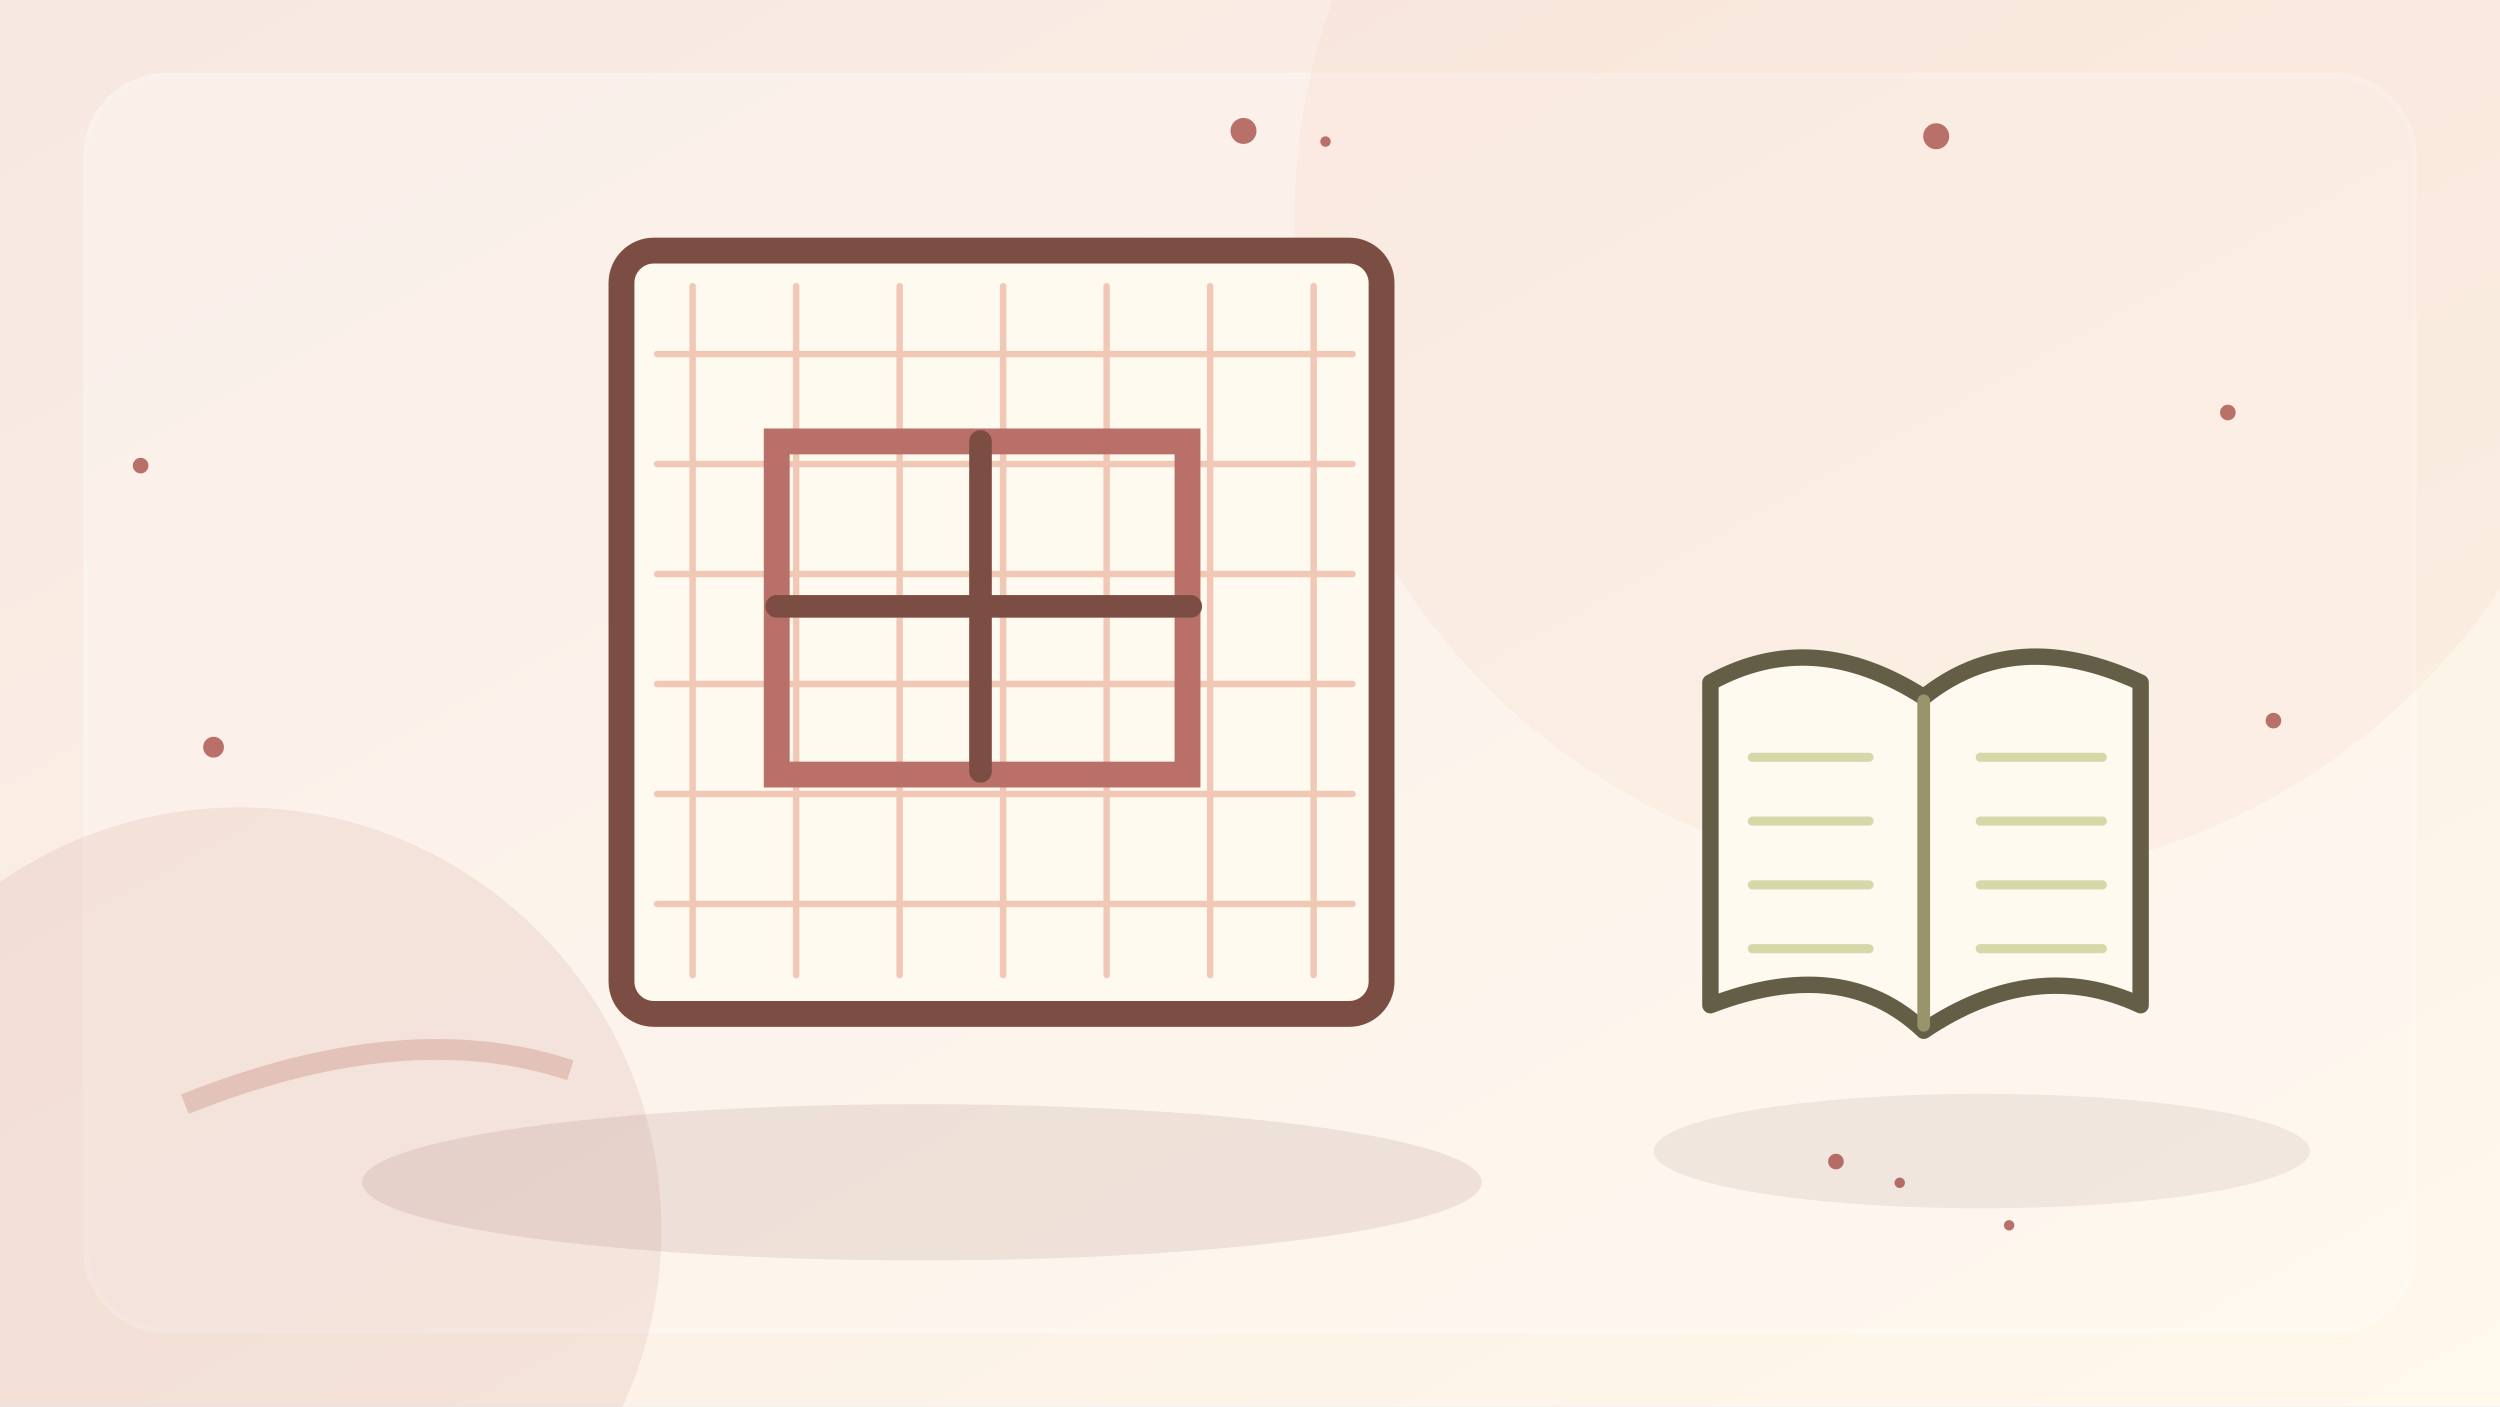
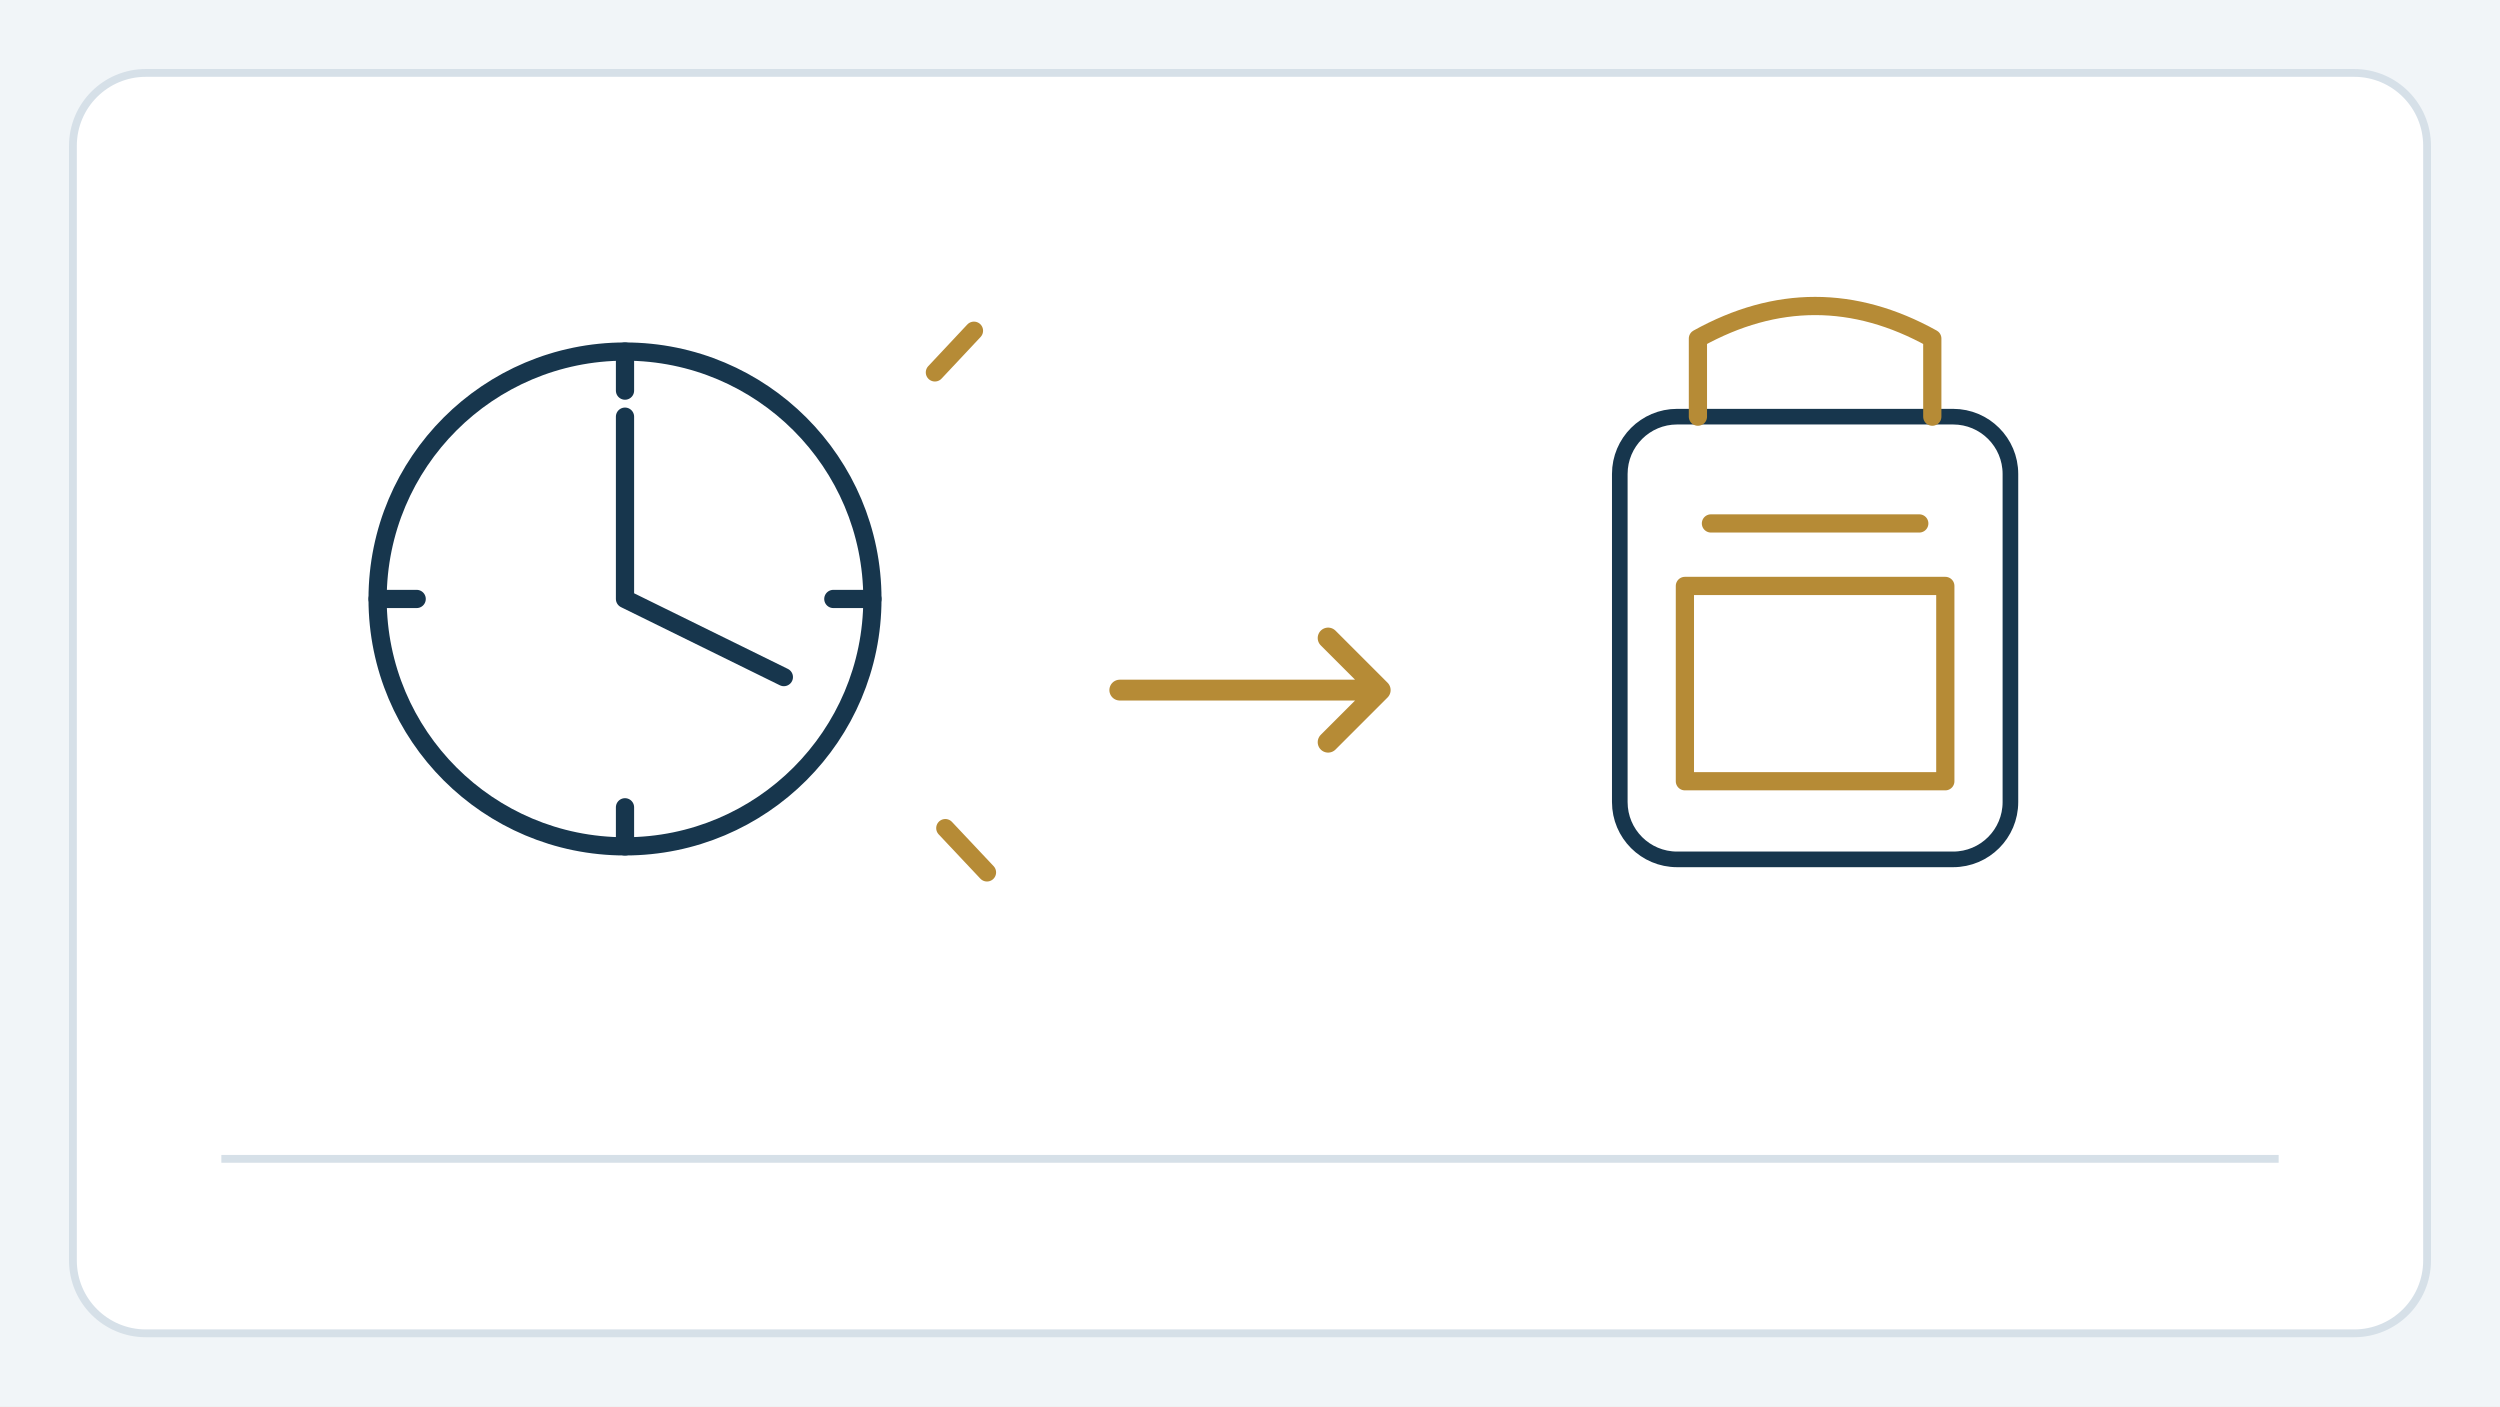
- <svg xmlns="http://www.w3.org/2000/svg" width="960" height="540" viewBox="0 0 960 540" role="img" aria-label="Autorska ilustracja: Bezpieczne odebranie dziecka">
-   <defs>
-     <linearGradient id="background" x1="0" y1="0" x2="1" y2="1">
-       <stop offset="0" stop-color="#f7e8e1" />
-       <stop offset="1" stop-color="#fff8eb" />
-     </linearGradient>
-   </defs>
-   <rect width="960" height="540" fill="url(#background)" />
-   <rect x="33" y="29" width="894" height="482" rx="31" fill="#fffaf7" opacity=".35" stroke="#fff" stroke-width="2" />
-   <circle cx="750" cy="85" r="253" fill="#f0c8b5" opacity=".16" />
-   <circle cx="92" cy="472" r="162" fill="#b97068" opacity=".12" />
-   <circle cx="743.5" cy="52.32" r="5" fill="#b97068" stroke="none" stroke-width="4" />
-   <circle cx="495" cy="354.24" r="2" fill="#b97068" stroke="none" stroke-width="4" />
-   <circle cx="729.5" cy="454.2" r="2" fill="#b97068" stroke="none" stroke-width="4" />
-   <circle cx="509" cy="54.36" r="2" fill="#b97068" stroke="none" stroke-width="4" />
-   <circle cx="771.5" cy="317.52" r="4" fill="#b97068" stroke="none" stroke-width="4" />
-   <circle cx="82" cy="286.92" r="4" fill="#b97068" stroke="none" stroke-width="4" />
-   <circle cx="771.5" cy="470.52" r="2" fill="#b97068" stroke="none" stroke-width="4" />
-   <circle cx="873" cy="276.72" r="3" fill="#b97068" stroke="none" stroke-width="4" />
-   <circle cx="477.5" cy="50.28" r="5" fill="#b97068" stroke="none" stroke-width="4" />
-   <circle cx="855.5" cy="158.4" r="3" fill="#b97068" stroke="none" stroke-width="4" />
-   <circle cx="463.5" cy="329.76" r="4" fill="#b97068" stroke="none" stroke-width="4" />
-   <circle cx="267.5" cy="382.8" r="4" fill="#b97068" stroke="none" stroke-width="4" />
-   <circle cx="530" cy="225.72" r="3" fill="#b97068" stroke="none" stroke-width="4" />
-   <circle cx="54" cy="178.8" r="3" fill="#b97068" stroke="none" stroke-width="4" />
-   <circle cx="705" cy="446.04" r="3" fill="#b97068" stroke="none" stroke-width="4" />
-   <ellipse cx="354" cy="454" rx="215" ry="30" fill="#7c4e43" opacity=".12" />
-   <ellipse cx="761" cy="442" rx="126" ry="22" fill="#7c4e43" opacity=".10" />
-   <g transform="translate(184 54) scale(1.242)">
-     <rect x="44" y="34" width="235" height="236" rx="10" fill="#fffaf0" stroke="#7c4e43" stroke-width="8" />
-     <path d="M55 66L270 66" stroke="#f0c8b5" stroke-width="2" stroke-linecap="round" fill="none" />
-     <path d="M55 100L270 100" stroke="#f0c8b5" stroke-width="2" stroke-linecap="round" fill="none" />
-     <path d="M55 134L270 134" stroke="#f0c8b5" stroke-width="2" stroke-linecap="round" fill="none" />
-     <path d="M55 168L270 168" stroke="#f0c8b5" stroke-width="2" stroke-linecap="round" fill="none" />
-     <path d="M55 202L270 202" stroke="#f0c8b5" stroke-width="2" stroke-linecap="round" fill="none" />
-     <path d="M55 236L270 236" stroke="#f0c8b5" stroke-width="2" stroke-linecap="round" fill="none" />
-     <path d="M66 45L66 258" stroke="#f0c8b5" stroke-width="2" stroke-linecap="round" fill="none" />
-     <path d="M98 45L98 258" stroke="#f0c8b5" stroke-width="2" stroke-linecap="round" fill="none" />
-     <path d="M130 45L130 258" stroke="#f0c8b5" stroke-width="2" stroke-linecap="round" fill="none" />
-     <path d="M162 45L162 258" stroke="#f0c8b5" stroke-width="2" stroke-linecap="round" fill="none" />
-     <path d="M194 45L194 258" stroke="#f0c8b5" stroke-width="2" stroke-linecap="round" fill="none" />
-     <path d="M226 45L226 258" stroke="#f0c8b5" stroke-width="2" stroke-linecap="round" fill="none" />
-     <path d="M258 45L258 258" stroke="#f0c8b5" stroke-width="2" stroke-linecap="round" fill="none" />
-     <rect x="92" y="93" width="127" height="103" rx="0" fill="none" stroke="#b97068" stroke-width="8" />
-     <path d="M155 93L155 195" stroke="#7c4e43" stroke-width="7" stroke-linecap="round" fill="none" />
-     <path d="M92 144L220 144" stroke="#7c4e43" stroke-width="7" stroke-linecap="round" fill="none" />
+ <svg xmlns="http://www.w3.org/2000/svg" width="960" height="540" viewBox="0 0 960 540" role="img" aria-label="Bezpieczne odebranie dziecka — czas i plecak">
+   <rect width="960" height="540" fill="#f1f5f8" />
+   <rect x="28" y="28" width="904" height="484" rx="28" fill="#fff" stroke="#d6e0e8" stroke-width="3" />
+   <g transform="translate(85 85)">
+     <circle cx="155" cy="145" r="95" fill="none" stroke="#17364d" stroke-width="7" />
+     <path d="M155 145V75 M155 145L216 175 M155 50V65 M250 145H235 M155 240V225 M60 145H75" fill="none" stroke="#17364d" stroke-width="7" stroke-linecap="round" stroke-linejoin="round" />
+     <path d="M274 58L289 42 M278 233L294 250" fill="none" stroke="#b68b36" stroke-width="7" stroke-linecap="round" stroke-linejoin="round" />
  </g>
-   <g transform="translate(626 218) scale(0.700)">
-     <path d="M161 71q-61-39-117-8v177q73-28 117 14q61-41 119-14V63q-69-32-119 8Z" fill="#fffaf0" stroke="#635e45" stroke-width="9" stroke-linejoin="round" stroke-linecap="round" />
-     <path d="M161 73L161 251" stroke="#9a946b" stroke-width="7" stroke-linecap="round" fill="none" />
-     <path d="M67 104L131 104" stroke="#d6d8a9" stroke-width="5" stroke-linecap="round" fill="none" />
-     <path d="M192 104L259 104" stroke="#d6d8a9" stroke-width="5" stroke-linecap="round" fill="none" />
-     <path d="M67 139L131 139" stroke="#d6d8a9" stroke-width="5" stroke-linecap="round" fill="none" />
-     <path d="M192 139L259 139" stroke="#d6d8a9" stroke-width="5" stroke-linecap="round" fill="none" />
-     <path d="M67 174L131 174" stroke="#d6d8a9" stroke-width="5" stroke-linecap="round" fill="none" />
-     <path d="M192 174L259 174" stroke="#d6d8a9" stroke-width="5" stroke-linecap="round" fill="none" />
-     <path d="M67 209L131 209" stroke="#d6d8a9" stroke-width="5" stroke-linecap="round" fill="none" />
-     <path d="M192 209L259 209" stroke="#d6d8a9" stroke-width="5" stroke-linecap="round" fill="none" />
+   <g transform="translate(542 85)">
+     <rect x="80" y="75" width="150" height="170" rx="22" fill="#fff" stroke="#17364d" stroke-width="6" />
+     <path d="M110 75V45Q155 20 200 45V75 M105 140H205V215H105Z M115 116H195" fill="none" stroke="#b68b36" stroke-width="7" stroke-linecap="round" stroke-linejoin="round" />
  </g>
-   <path d="M71 424q85-34 148-13" fill="none" stroke="#b97068" opacity=".29" stroke-width="8" />
+   <path d="M430 265H530 M510 245L530 265L510 285" fill="none" stroke="#b68b36" stroke-width="8" stroke-linecap="round" stroke-linejoin="round" />
+   <path d="M85 445H875" fill="none" stroke="#d6e0e8" stroke-width="3" />
</svg>
